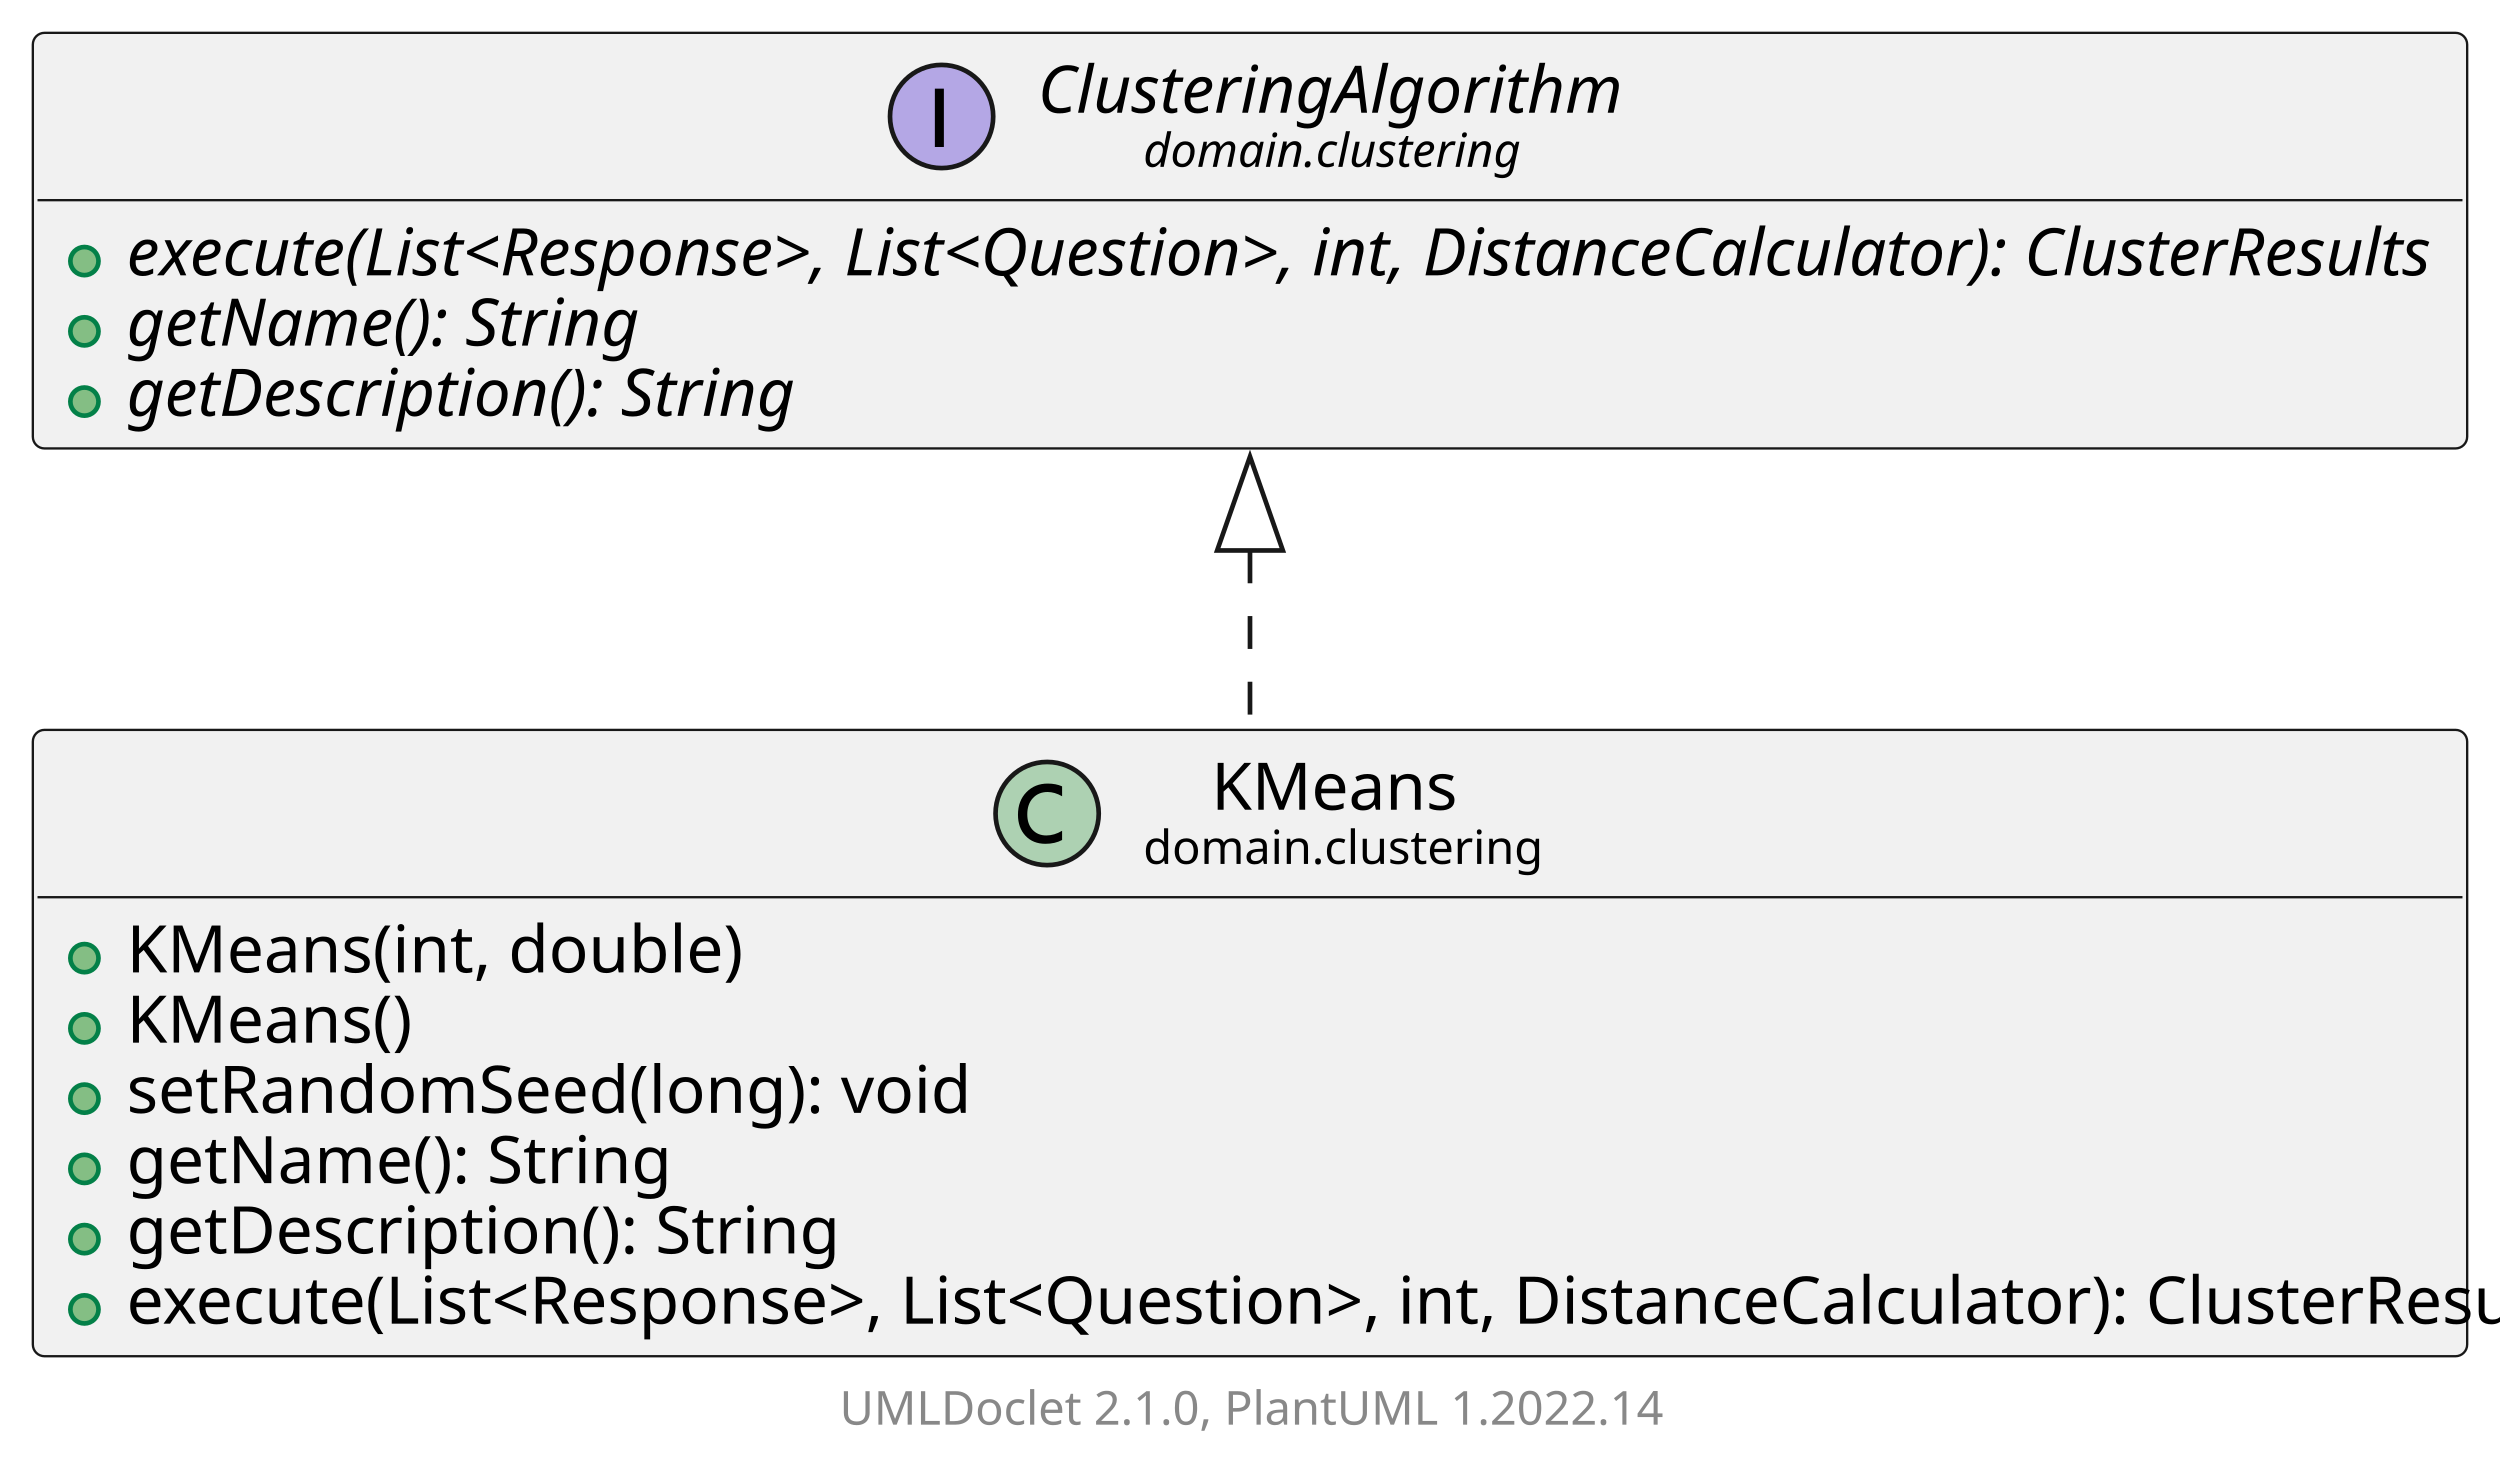
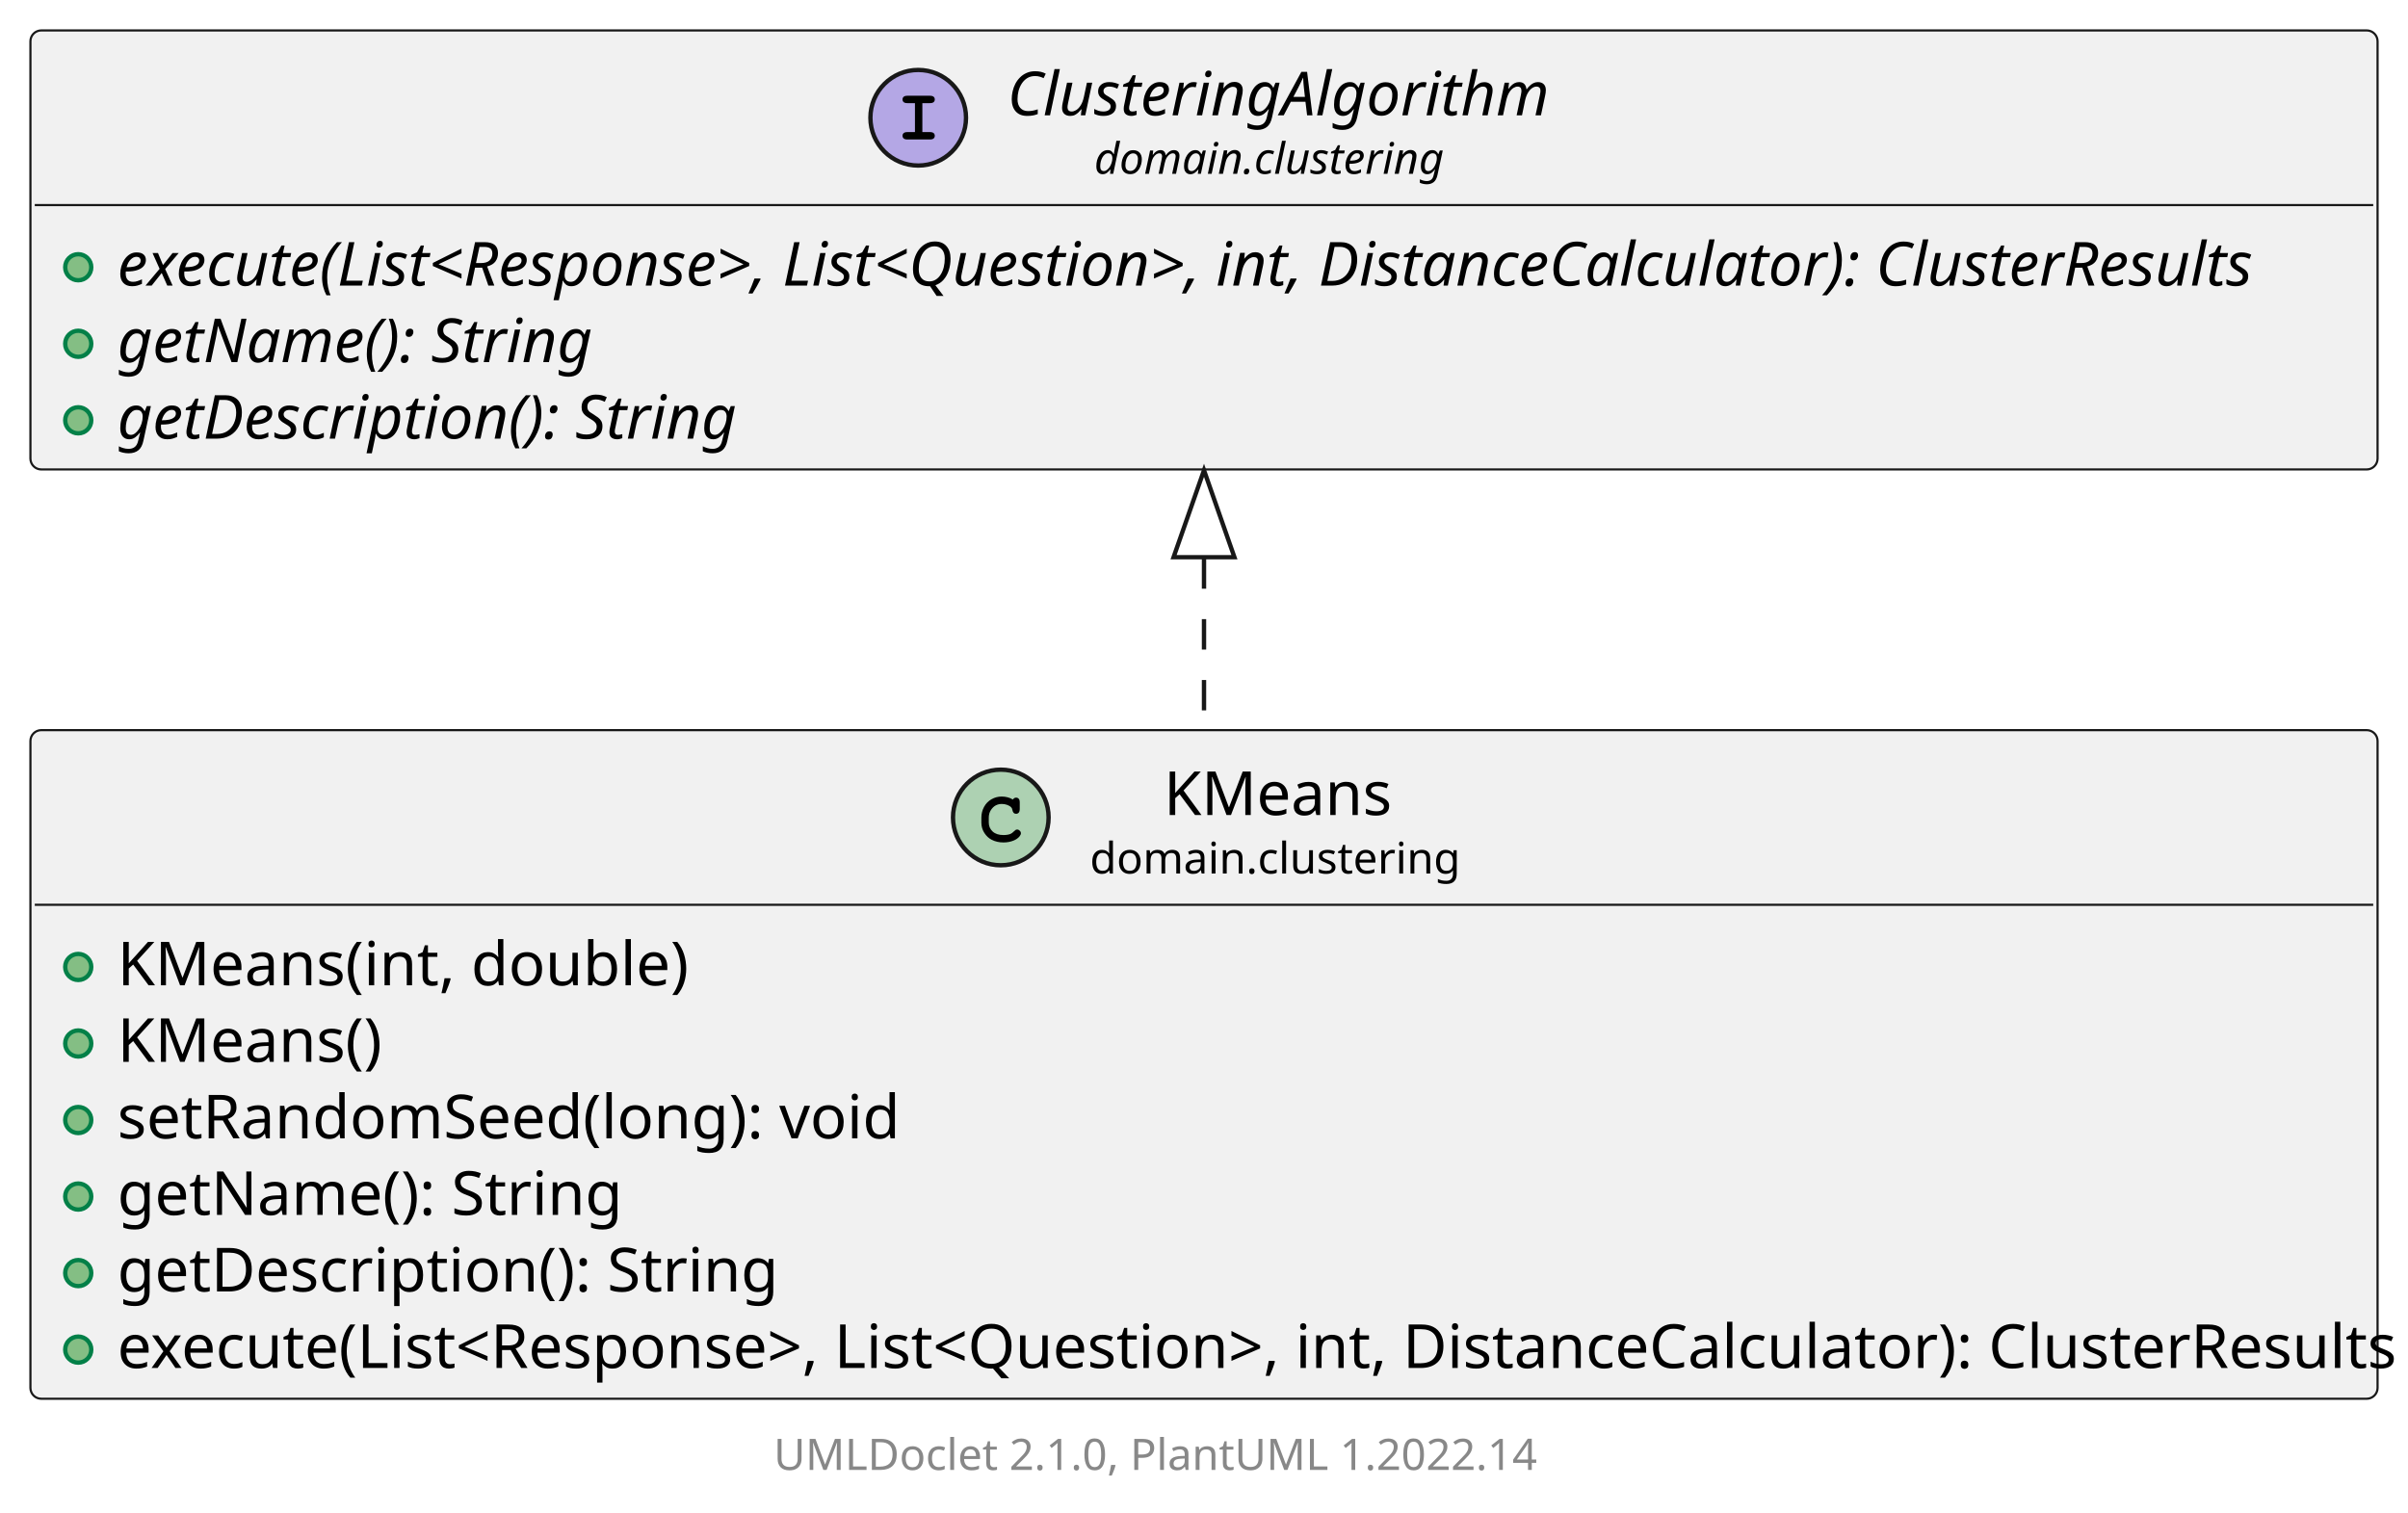
- <svg xmlns="http://www.w3.org/2000/svg" xmlns:xlink="http://www.w3.org/1999/xlink" contentStyleType="text/css" height="313px" preserveAspectRatio="none" style="width:533px;height:313px;background:#FFFFFF;" version="1.1" viewBox="0 0 533 313" width="533px" zoomAndPan="magnify">
+ <svg xmlns="http://www.w3.org/2000/svg" xmlns:xlink="http://www.w3.org/1999/xlink" contentStyleType="text/css" height="348px" preserveAspectRatio="none" style="width:554px;height:348px;background:#FFFFFF;" version="1.1" viewBox="0 0 554 348" width="554px" zoomAndPan="magnify">
  <defs />
  <g>
    <a href="KMeans.html" target="_top" title="KMeans.html" xlink:actuate="onRequest" xlink:href="KMeans.html" xlink:show="new" xlink:title="KMeans.html" xlink:type="simple">
      <g id="elem_domain.clustering.KMeans">
-         <rect codeLine="5" fill="#F1F1F1" height="133.541" id="domain.clustering.KMeans" rx="2.5" ry="2.5" style="stroke:#181818;stroke-width:0.5;" width="519" x="7" y="155.61" />
-         <ellipse cx="223.25" cy="173.448" fill="#ADD1B2" rx="11" ry="11" style="stroke:#181818;stroke-width:1.0;" />
-         <path d="M226.438,179.089 Q224.922,179.901 222.891,179.901 Q220.234,179.901 218.625,178.182 Q217.031,176.464 217.031,173.698 Q217.031,170.745 218.828,168.901 Q220.625,167.057 223.375,167.057 Q225.125,167.057 226.438,167.651 L226.438,169.76 Q224.844,168.854 223.359,168.854 Q221.422,168.854 220.219,170.151 Q219.016,171.432 219.016,173.62 Q219.016,175.682 220.125,176.901 Q221.25,178.12 223.078,178.12 Q224.781,178.12 226.438,177.12 L226.438,179.089 Z " fill="#000000" />
-         <text fill="#000000" font-family="sans-serif" font-size="14" lengthAdjust="spacing" textLength="49" x="258.25" y="172.641">KMeans</text>
-         <text fill="#000000" font-family="sans-serif" font-size="10" lengthAdjust="spacing" textLength="78" x="243.75" y="184.181">domain.clustering</text>
-         <line style="stroke:#181818;stroke-width:0.5;" x1="8" x2="525" y1="191.286" y2="191.286" />
-         <ellipse cx="18" cy="204.275" fill="#84BE84" rx="3" ry="3" style="stroke:#038048;stroke-width:1.0;" />
-         <text fill="#000000" font-family="sans-serif" font-size="14" lengthAdjust="spacing" textLength="122" x="27" y="207.317">KMeans(int, double)</text>
-         <ellipse cx="18" cy="219.252" fill="#84BE84" rx="3" ry="3" style="stroke:#038048;stroke-width:1.0;" />
-         <text fill="#000000" font-family="sans-serif" font-size="14" lengthAdjust="spacing" textLength="57" x="27" y="222.295">KMeans()</text>
-         <ellipse cx="18" cy="234.23" fill="#84BE84" rx="3" ry="3" style="stroke:#038048;stroke-width:1.0;" />
-         <text fill="#000000" font-family="sans-serif" font-size="14" lengthAdjust="spacing" textLength="166" x="27" y="237.272">setRandomSeed(long): void</text>
-         <ellipse cx="18" cy="249.207" fill="#84BE84" rx="3" ry="3" style="stroke:#038048;stroke-width:1.0;" />
-         <text fill="#000000" font-family="sans-serif" font-size="14" lengthAdjust="spacing" textLength="107" x="27" y="252.25">getName(): String</text>
-         <ellipse cx="18" cy="264.185" fill="#84BE84" rx="3" ry="3" style="stroke:#038048;stroke-width:1.0;" />
-         <text fill="#000000" font-family="sans-serif" font-size="14" lengthAdjust="spacing" textLength="140" x="27" y="267.227">getDescription(): String</text>
-         <ellipse cx="18" cy="279.162" fill="#84BE84" rx="3" ry="3" style="stroke:#038048;stroke-width:1.0;" />
-         <text fill="#000000" font-family="sans-serif" font-size="14" lengthAdjust="spacing" textLength="493" x="27" y="282.205">execute(List&lt;Response&gt;, List&lt;Question&gt;, int, DistanceCalculator): ClusterResults</text>
+         <rect codeLine="5" fill="#F1F1F1" height="153.844" id="domain.clustering.KMeans" rx="2.5" ry="2.5" style="stroke:#181818;stroke-width:0.5;" width="540" x="7" y="168" />
+         <ellipse cx="230.25" cy="188.094" fill="#ADD1B2" rx="11" ry="11" style="stroke:#181818;stroke-width:1.0;" />
+         <path d="M233.016,183.969 Q233.172,183.75 233.359,183.641 Q233.547,183.531 233.766,183.531 Q234.141,183.531 234.375,183.797 Q234.609,184.047 234.609,184.656 L234.609,186.109 Q234.609,186.719 234.375,186.984 Q234.141,187.25 233.766,187.25 Q233.422,187.25 233.219,187.047 Q233.016,186.859 232.906,186.344 Q232.859,185.984 232.672,185.797 Q232.344,185.422 231.734,185.203 Q231.125,184.984 230.5,184.984 Q229.734,184.984 229.094,185.312 Q228.469,185.641 227.969,186.391 Q227.484,187.141 227.484,188.172 L227.484,189.266 Q227.484,190.5 228.375,191.328 Q229.266,192.141 230.859,192.141 Q231.797,192.141 232.453,191.891 Q232.844,191.734 233.266,191.297 Q233.531,191.031 233.672,190.953 Q233.828,190.875 234.031,190.875 Q234.359,190.875 234.609,191.141 Q234.875,191.391 234.875,191.734 Q234.875,192.078 234.531,192.484 Q234.031,193.062 233.234,193.391 Q232.156,193.844 230.859,193.844 Q229.344,193.844 228.141,193.219 Q227.156,192.719 226.469,191.656 Q225.781,190.578 225.781,189.297 L225.781,188.141 Q225.781,186.812 226.391,185.672 Q227.016,184.516 228.109,183.906 Q229.203,183.281 230.438,183.281 Q231.172,183.281 231.812,183.453 Q232.469,183.609 233.016,183.969 Z " fill="#000000" />
+         <text fill="#000000" font-family="sans-serif" font-size="14" lengthAdjust="spacing" textLength="51" x="267.75" y="187.533">KMeans</text>
+         <text fill="#000000" font-family="sans-serif" font-size="10" lengthAdjust="spacing" textLength="85" x="250.75" y="200.99">domain.clustering</text>
+         <line style="stroke:#181818;stroke-width:0.5;" x1="8" x2="546" y1="208.188" y2="208.188" />
+         <ellipse cx="18" cy="222.492" fill="#84BE84" rx="3" ry="3" style="stroke:#038048;stroke-width:1.0;" />
+         <text fill="#000000" font-family="sans-serif" font-size="14" lengthAdjust="spacing" textLength="127" x="27" y="226.721">KMeans(int, double)</text>
+         <ellipse cx="18" cy="240.102" fill="#84BE84" rx="3" ry="3" style="stroke:#038048;stroke-width:1.0;" />
+         <text fill="#000000" font-family="sans-serif" font-size="14" lengthAdjust="spacing" textLength="61" x="27" y="244.33">KMeans()</text>
+         <ellipse cx="18" cy="257.711" fill="#84BE84" rx="3" ry="3" style="stroke:#038048;stroke-width:1.0;" />
+         <text fill="#000000" font-family="sans-serif" font-size="14" lengthAdjust="spacing" textLength="176" x="27" y="261.94">setRandomSeed(long): void</text>
+         <ellipse cx="18" cy="275.32" fill="#84BE84" rx="3" ry="3" style="stroke:#038048;stroke-width:1.0;" />
+         <text fill="#000000" font-family="sans-serif" font-size="14" lengthAdjust="spacing" textLength="111" x="27" y="279.549">getName(): String</text>
+         <ellipse cx="18" cy="292.93" fill="#84BE84" rx="3" ry="3" style="stroke:#038048;stroke-width:1.0;" />
+         <text fill="#000000" font-family="sans-serif" font-size="14" lengthAdjust="spacing" textLength="146" x="27" y="297.158">getDescription(): String</text>
+         <ellipse cx="18" cy="310.539" fill="#84BE84" rx="3" ry="3" style="stroke:#038048;stroke-width:1.0;" />
+         <text fill="#000000" font-family="sans-serif" font-size="14" lengthAdjust="spacing" textLength="514" x="27" y="314.768">execute(List&lt;Response&gt;, List&lt;Question&gt;, int, DistanceCalculator): ClusterResults</text>
      </g>
    </a>
    <a href="ClusteringAlgorithm.html" target="_top" title="ClusteringAlgorithm.html" xlink:actuate="onRequest" xlink:href="ClusteringAlgorithm.html" xlink:show="new" xlink:title="ClusteringAlgorithm.html" xlink:type="simple">
      <g id="elem_domain.clustering.ClusteringAlgorithm">
-         <rect codeLine="14" fill="#F1F1F1" height="88.608" id="domain.clustering.ClusteringAlgorithm" rx="2.5" ry="2.5" style="stroke:#181818;stroke-width:0.5;" width="519" x="7" y="7" />
-         <ellipse cx="200.75" cy="24.838" fill="#B4A7E5" rx="11" ry="11" style="stroke:#181818;stroke-width:1.0;" />
-         <path d="M201.234,31.338 L199.312,31.338 L199.312,18.9 L201.234,18.9 L201.234,31.338 Z " fill="#000000" />
-         <text fill="#000000" font-family="sans-serif" font-size="14" font-style="italic" lengthAdjust="spacing" textLength="123" x="221.25" y="24.031">ClusteringAlgorithm</text>
-         <text fill="#000000" font-family="sans-serif" font-size="10" font-style="italic" lengthAdjust="spacing" textLength="78" x="243.75" y="35.571">domain.clustering</text>
-         <line style="stroke:#181818;stroke-width:0.5;" x1="8" x2="525" y1="42.676" y2="42.676" />
-         <ellipse cx="18" cy="55.665" fill="#84BE84" rx="3" ry="3" style="stroke:#038048;stroke-width:1.0;" />
-         <text fill="#000000" font-family="sans-serif" font-size="14" font-style="italic" lengthAdjust="spacing" textLength="493" x="27" y="58.707">execute(List&lt;Response&gt;, List&lt;Question&gt;, int, DistanceCalculator): ClusterResults</text>
-         <ellipse cx="18" cy="70.642" fill="#84BE84" rx="3" ry="3" style="stroke:#038048;stroke-width:1.0;" />
-         <text fill="#000000" font-family="sans-serif" font-size="14" font-style="italic" lengthAdjust="spacing" textLength="107" x="27" y="73.685">getName(): String</text>
-         <ellipse cx="18" cy="85.62" fill="#84BE84" rx="3" ry="3" style="stroke:#038048;stroke-width:1.0;" />
-         <text fill="#000000" font-family="sans-serif" font-size="14" font-style="italic" lengthAdjust="spacing" textLength="140" x="27" y="88.662">getDescription(): String</text>
+         <rect codeLine="14" fill="#F1F1F1" height="101.016" id="domain.clustering.ClusteringAlgorithm" rx="2.5" ry="2.5" style="stroke:#181818;stroke-width:0.5;" width="540" x="7" y="7" />
+         <ellipse cx="211.25" cy="27.094" fill="#B4A7E5" rx="11" ry="11" style="stroke:#181818;stroke-width:1.0;" />
+         <path d="M212.203,23.734 L212.203,30.391 L213.922,30.391 Q214.531,30.391 214.797,30.625 Q215.062,30.859 215.062,31.25 Q215.062,31.625 214.797,31.859 Q214.531,32.094 213.922,32.094 L208.781,32.094 Q208.172,32.094 207.906,31.859 Q207.641,31.625 207.641,31.234 Q207.641,30.859 207.906,30.625 Q208.172,30.391 208.781,30.391 L210.5,30.391 L210.5,23.734 L208.781,23.734 Q208.172,23.734 207.906,23.5 Q207.641,23.266 207.641,22.875 Q207.641,22.5 207.906,22.266 Q208.172,22.031 208.781,22.031 L213.922,22.031 Q214.531,22.031 214.797,22.266 Q215.062,22.5 215.062,22.875 Q215.062,23.266 214.797,23.5 Q214.531,23.734 213.922,23.734 L212.203,23.734 Z " fill="#000000" />
+         <text fill="#000000" font-family="sans-serif" font-size="14" font-style="italic" lengthAdjust="spacing" textLength="123" x="231.75" y="26.533">ClusteringAlgorithm</text>
+         <text fill="#000000" font-family="sans-serif" font-size="10" font-style="italic" lengthAdjust="spacing" textLength="83" x="251.75" y="39.99">domain.clustering</text>
+         <line style="stroke:#181818;stroke-width:0.5;" x1="8" x2="546" y1="47.188" y2="47.188" />
+         <ellipse cx="18" cy="61.492" fill="#84BE84" rx="3" ry="3" style="stroke:#038048;stroke-width:1.0;" />
+         <text fill="#000000" font-family="sans-serif" font-size="14" font-style="italic" lengthAdjust="spacing" textLength="514" x="27" y="65.721">execute(List&lt;Response&gt;, List&lt;Question&gt;, int, DistanceCalculator): ClusterResults</text>
+         <ellipse cx="18" cy="79.102" fill="#84BE84" rx="3" ry="3" style="stroke:#038048;stroke-width:1.0;" />
+         <text fill="#000000" font-family="sans-serif" font-size="14" font-style="italic" lengthAdjust="spacing" textLength="112" x="27" y="83.33">getName(): String</text>
+         <ellipse cx="18" cy="96.711" fill="#84BE84" rx="3" ry="3" style="stroke:#038048;stroke-width:1.0;" />
+         <text fill="#000000" font-family="sans-serif" font-size="14" font-style="italic" lengthAdjust="spacing" textLength="146" x="27" y="100.939">getDescription(): String</text>
      </g>
    </a>
    <g id="link_domain.clustering.ClusteringAlgorithm_domain.clustering.KMeans">
-       <path codeLine="20" d="M266.5,117.35 C266.5,129.8 266.5,142.84 266.5,155.32 " fill="none" id="domain.clustering.ClusteringAlgorithm-backto-domain.clustering.KMeans" style="stroke:#181818;stroke-width:1.0;stroke-dasharray:7.0,7.0;" />
-       <polygon fill="none" points="259.5,117.36,266.5,97.36,273.5,117.36,259.5,117.36" style="stroke:#181818;stroke-width:1.0;" />
+       <path codeLine="20" d="M277,128.46 C277,141.36 277,154.89 277,167.95 " fill="none" id="domain.clustering.ClusteringAlgorithm-backto-domain.clustering.KMeans" style="stroke:#181818;stroke-width:1.0;stroke-dasharray:7.0,7.0;" />
+       <polygon fill="none" points="270,128.21,277,108.21,284,128.21,270,128.21" style="stroke:#181818;stroke-width:1.0;" />
    </g>
-     <text fill="#888888" font-family="sans-serif" font-size="10" lengthAdjust="spacing" textLength="161" x="179" y="303.745">UMLDoclet 2.1.0, PlantUML 1.2022.14</text>
+     <text fill="#888888" font-family="sans-serif" font-size="10" lengthAdjust="spacing" textLength="184" x="178" y="338.225">UMLDoclet 2.1.0, PlantUML 1.2022.14</text>
  </g>
</svg>
